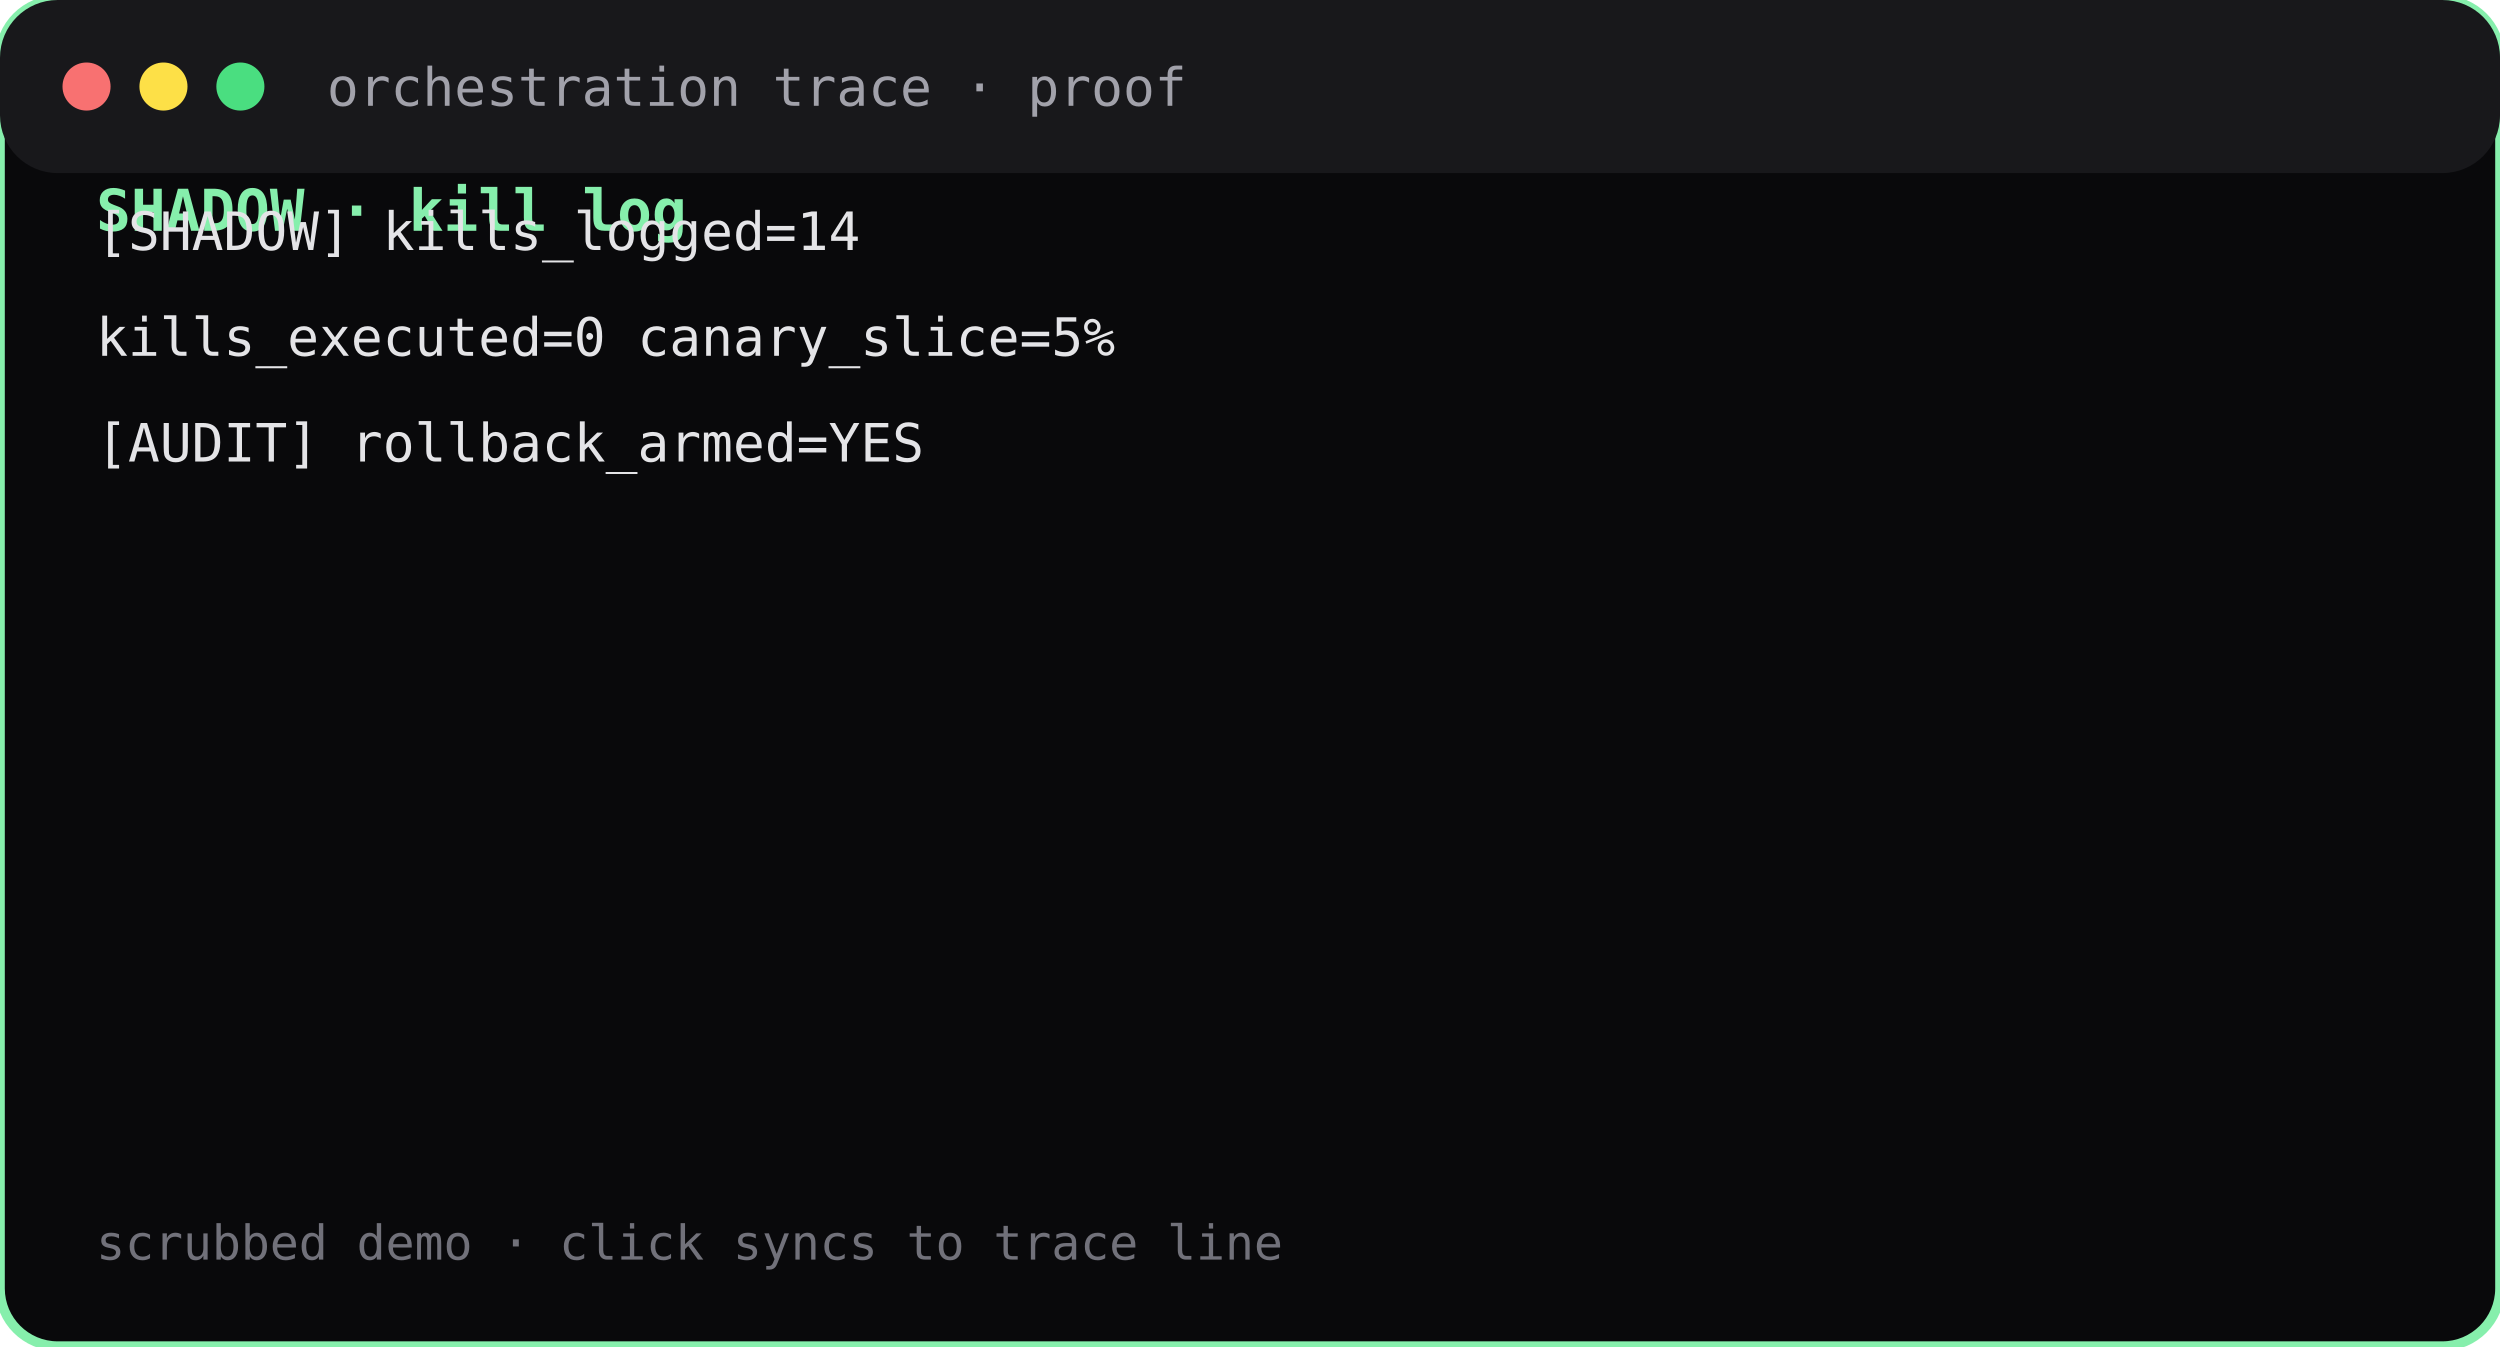
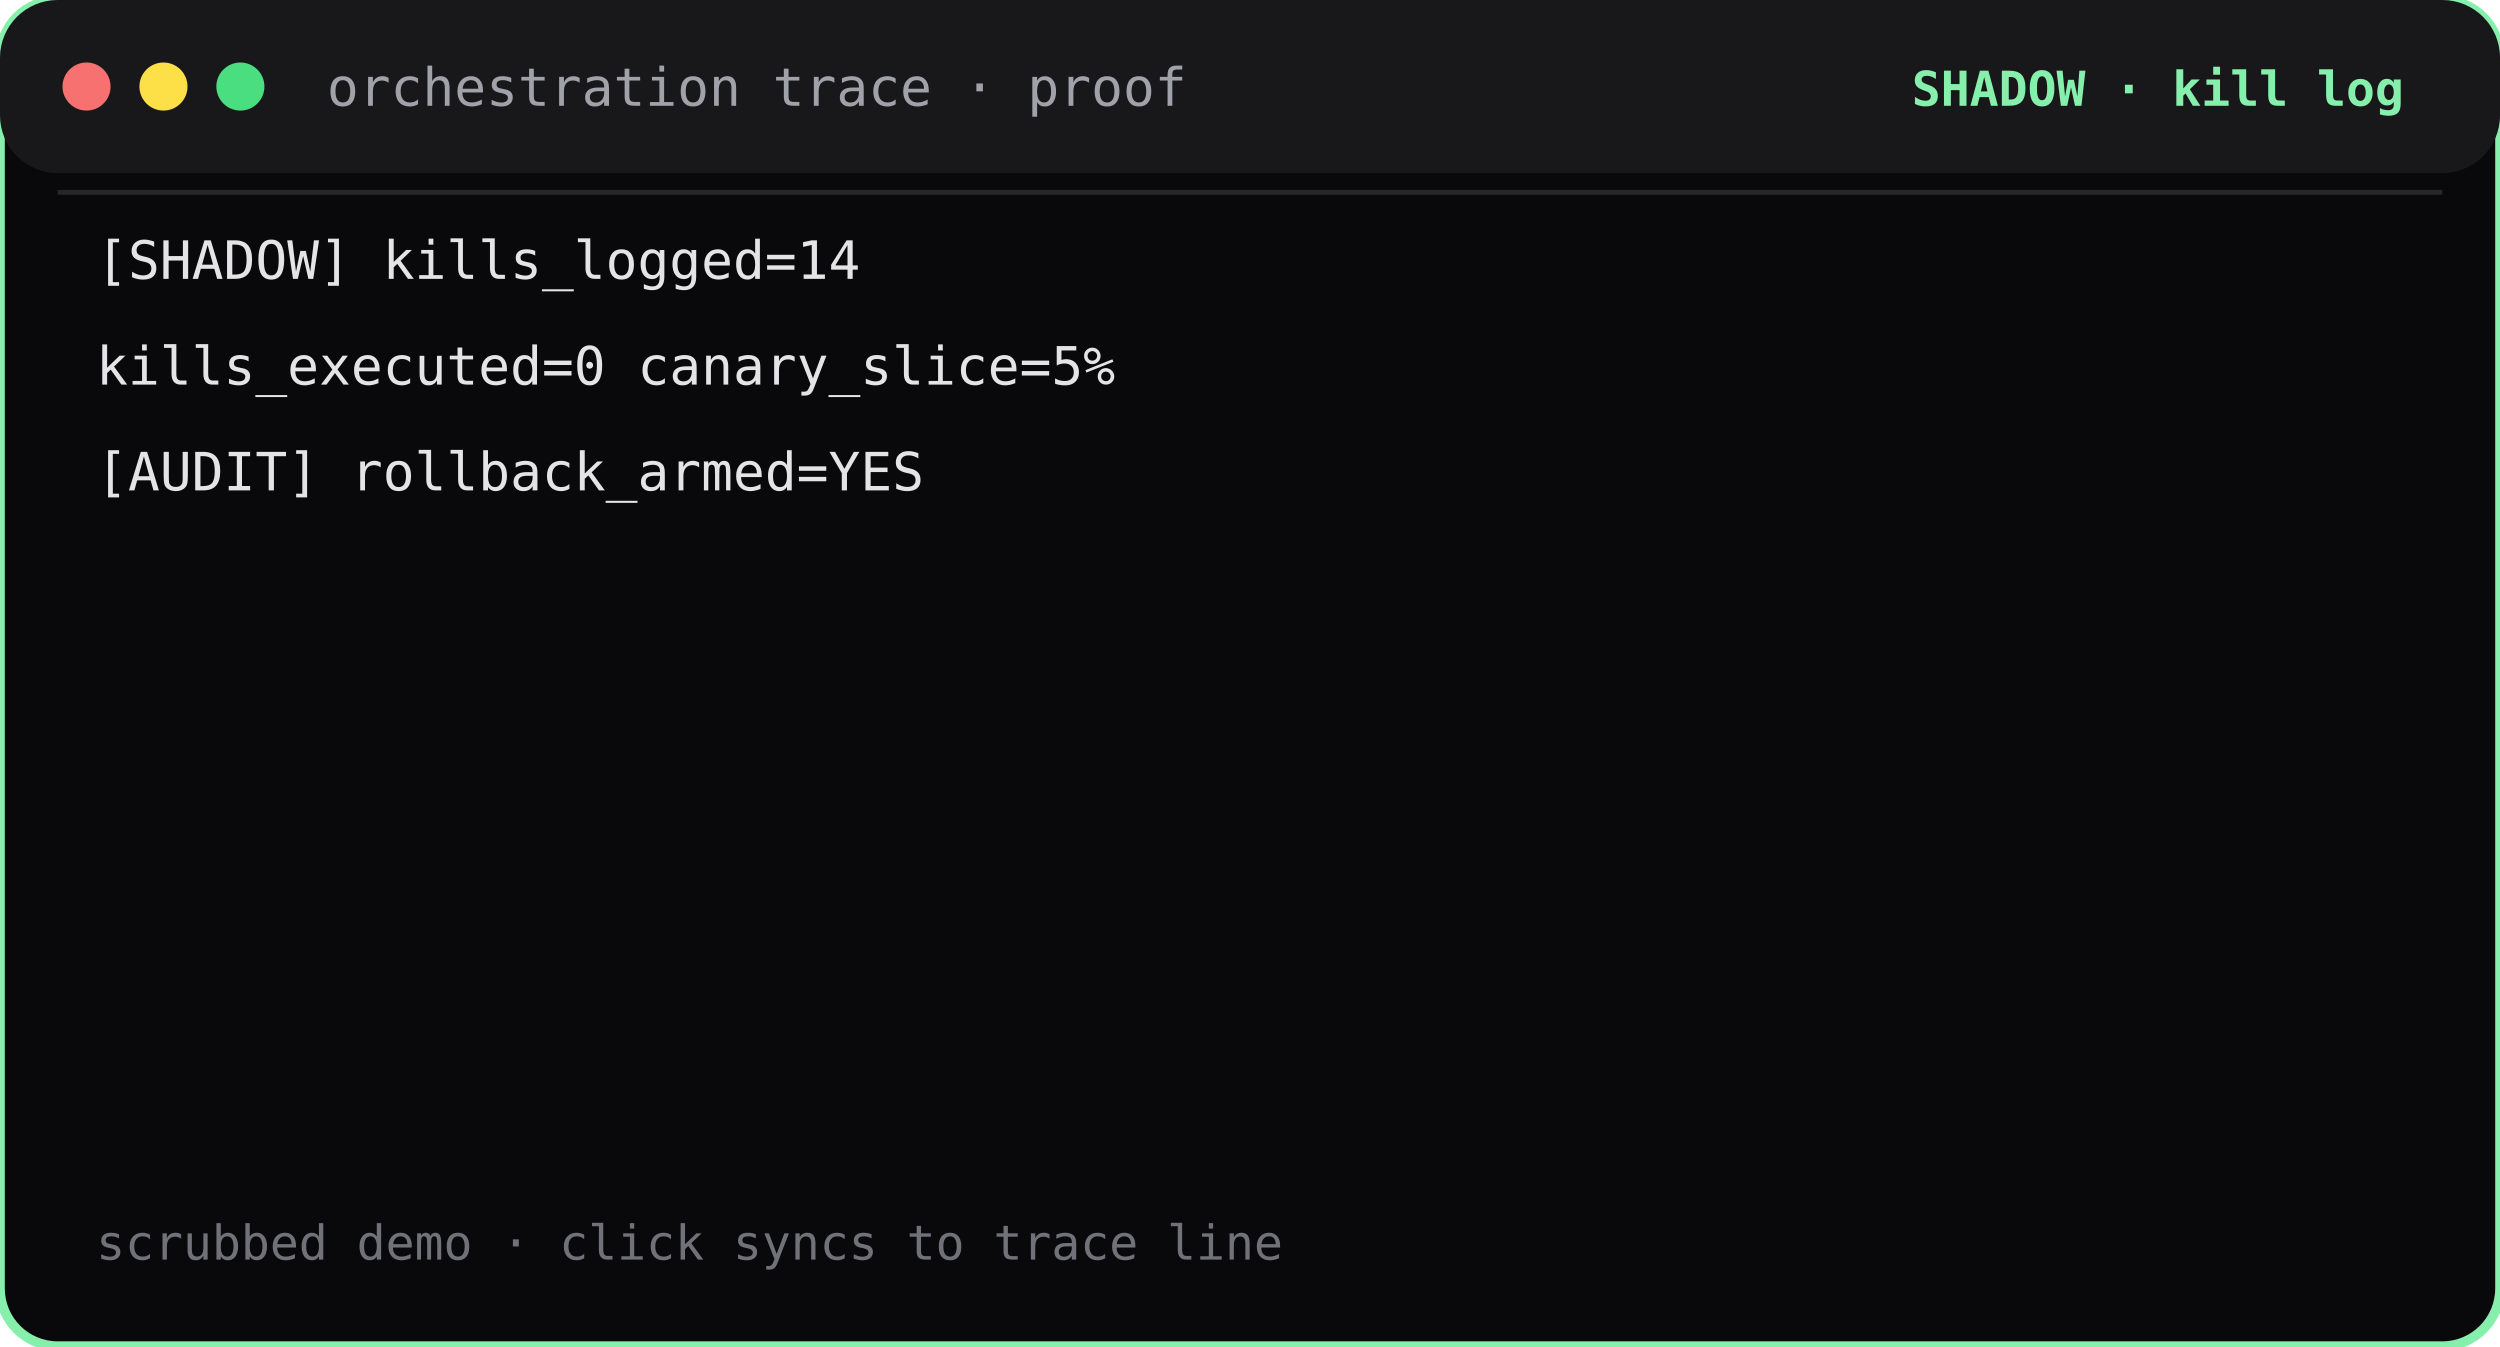
<svg xmlns="http://www.w3.org/2000/svg" viewBox="0 0 520 280" role="img" aria-label="SHADOW · kill log">
  <rect width="520" height="280" rx="12" fill="#09090b" stroke="#86efac" stroke-width="2" />
  <rect x="0" y="0" width="520" height="36" rx="12" fill="#18181b" />
  <circle cx="18" cy="18" r="5" fill="#f87171" />
  <circle cx="34" cy="18" r="5" fill="#fde047" />
  <circle cx="50" cy="18" r="5" fill="#4ade80" />
  <text x="68" y="22" fill="#a1a1aa" font-family="ui-monospace,monospace" font-size="11">orchestration trace · proof</text>
-   <text x="20" y="48" fill="#86efac" font-family="ui-monospace,monospace" font-size="12" font-weight="700">SHADOW · kill log</text>
-   <text x="20" y="52" fill="#e4e4e7" font-family="ui-monospace,monospace" font-size="11">[SHADOW] kills_logged=14</text>
-   <text x="20" y="74" fill="#e4e4e7" font-family="ui-monospace,monospace" font-size="11">kills_executed=0  canary_slice=5%</text>
-   <text x="20" y="96" fill="#e4e4e7" font-family="ui-monospace,monospace" font-size="11">[AUDIT] rollback_armed=YES</text>
+   <text x="500" y="22" text-anchor="end" fill="#86efac" font-family="ui-monospace,monospace" font-size="10" font-weight="600">SHADOW · kill log</text>
+   <line x1="12" y1="40" x2="508" y2="40" stroke="#27272a" stroke-width="1" />
+   <text x="20" y="58" fill="#e4e4e7" font-family="ui-monospace,monospace" font-size="11">[SHADOW] kills_logged=14</text>
+   <text x="20" y="80" fill="#e4e4e7" font-family="ui-monospace,monospace" font-size="11">kills_executed=0  canary_slice=5%</text>
+   <text x="20" y="102" fill="#e4e4e7" font-family="ui-monospace,monospace" font-size="11">[AUDIT] rollback_armed=YES</text>
  <text x="20" y="262" fill="#71717a" font-family="ui-monospace,monospace" font-size="10">scrubbed demo · click syncs to trace line</text>
</svg>
